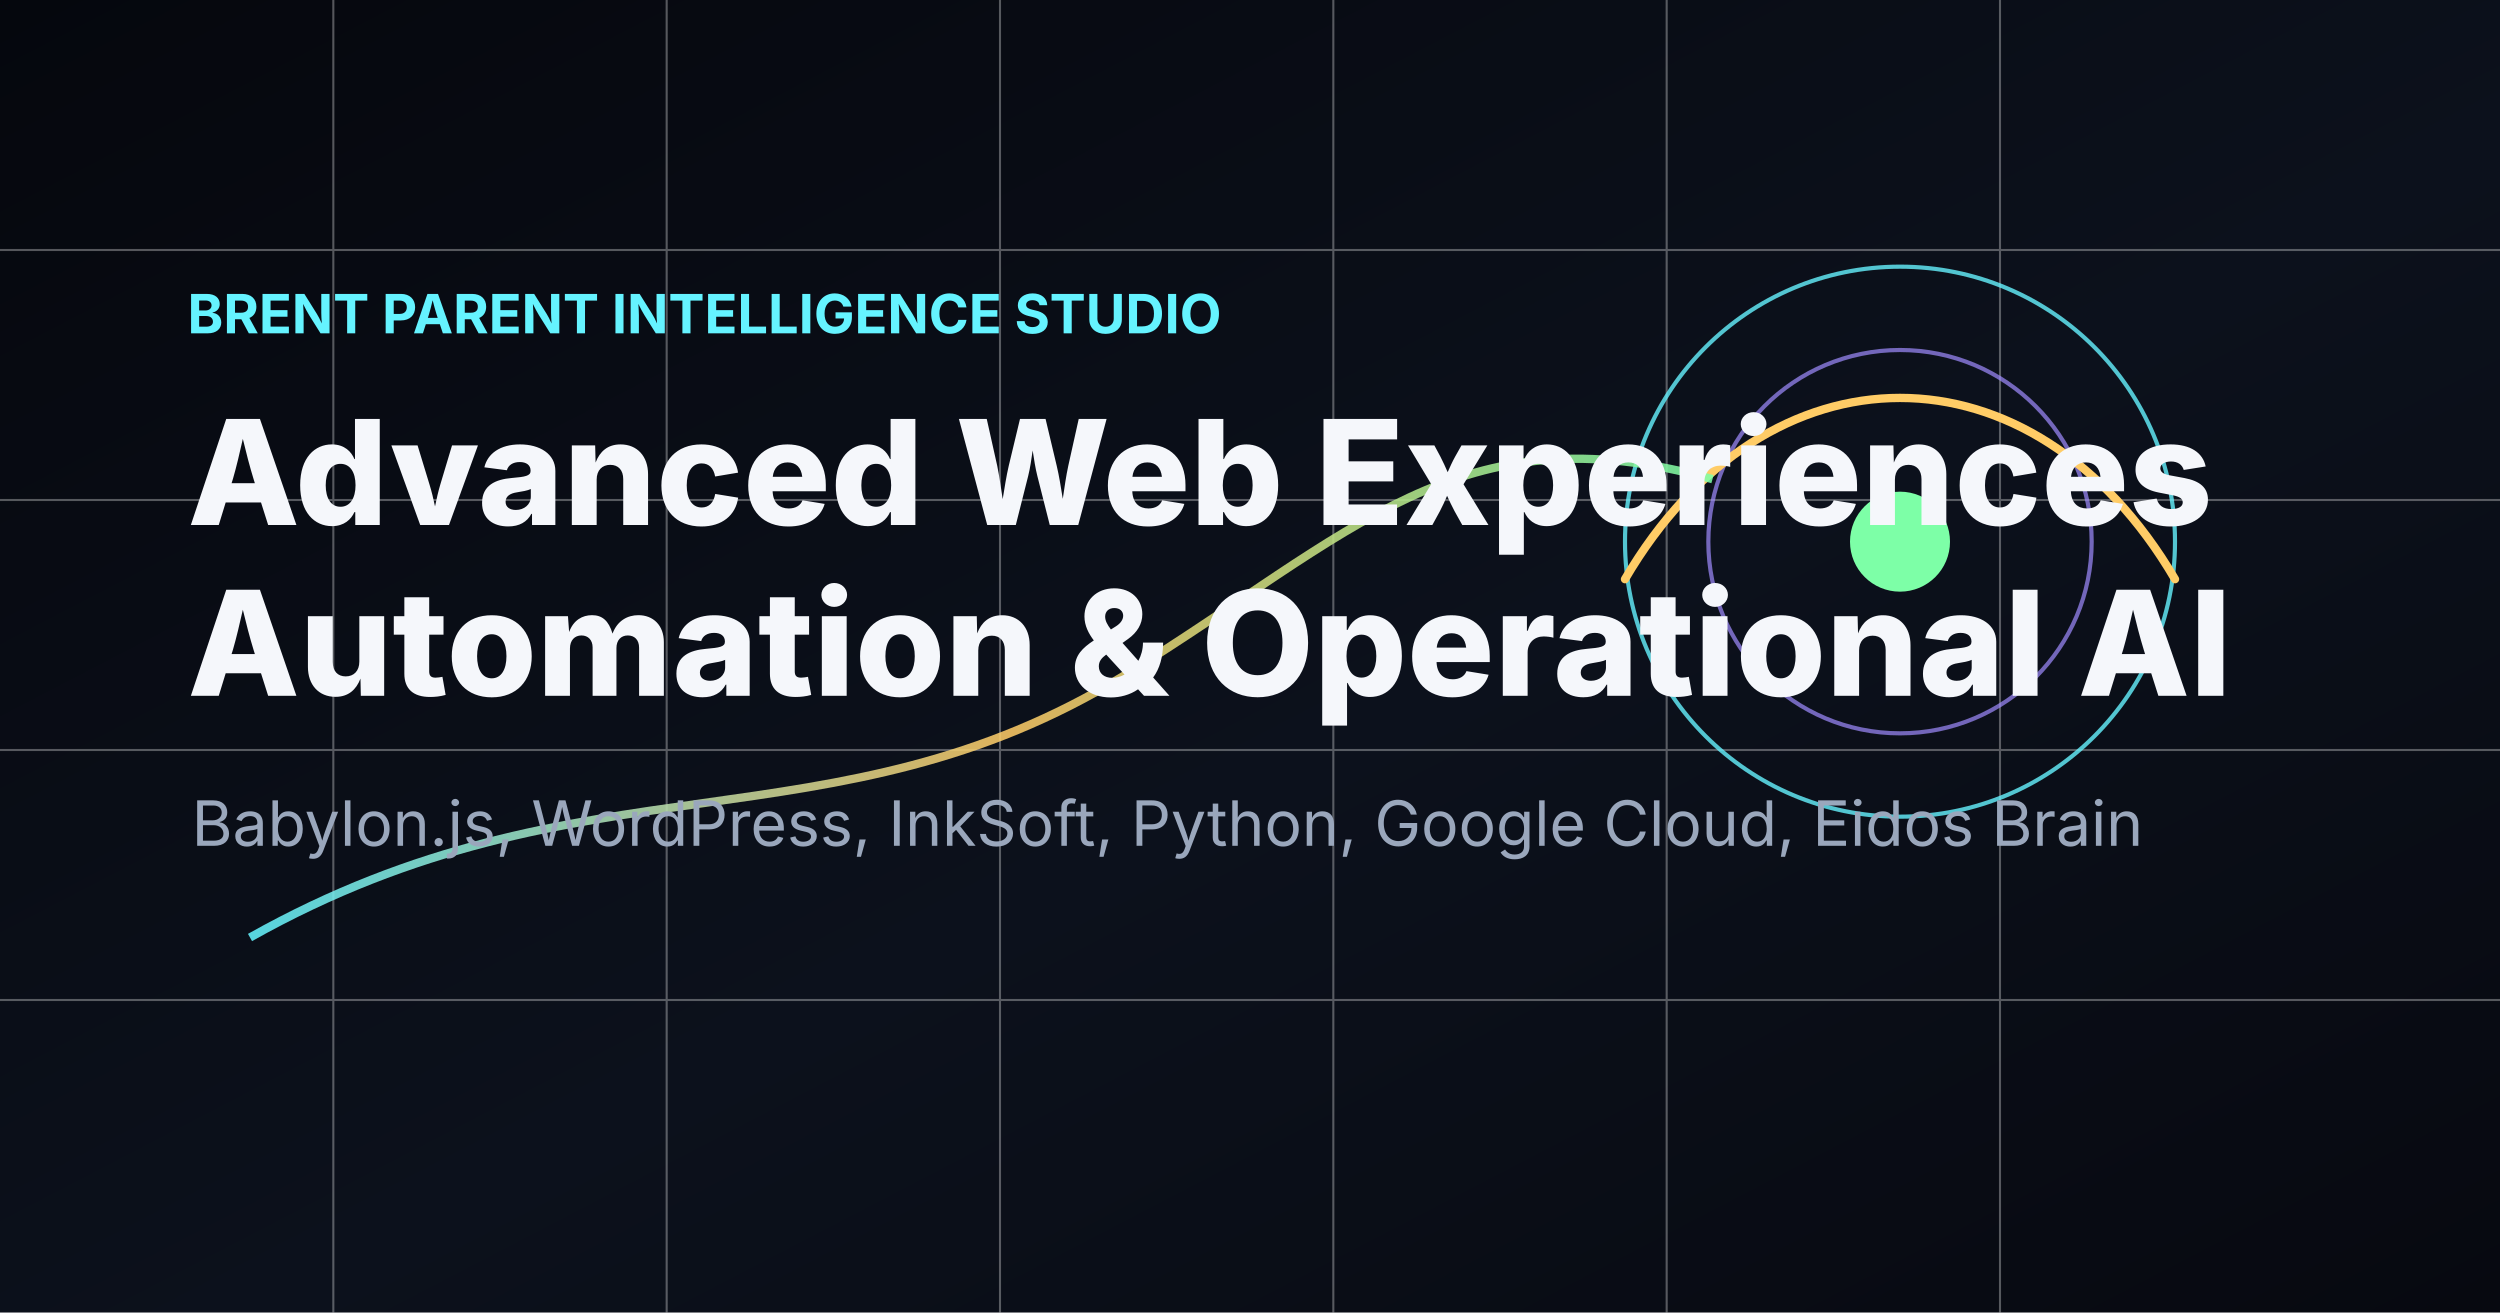
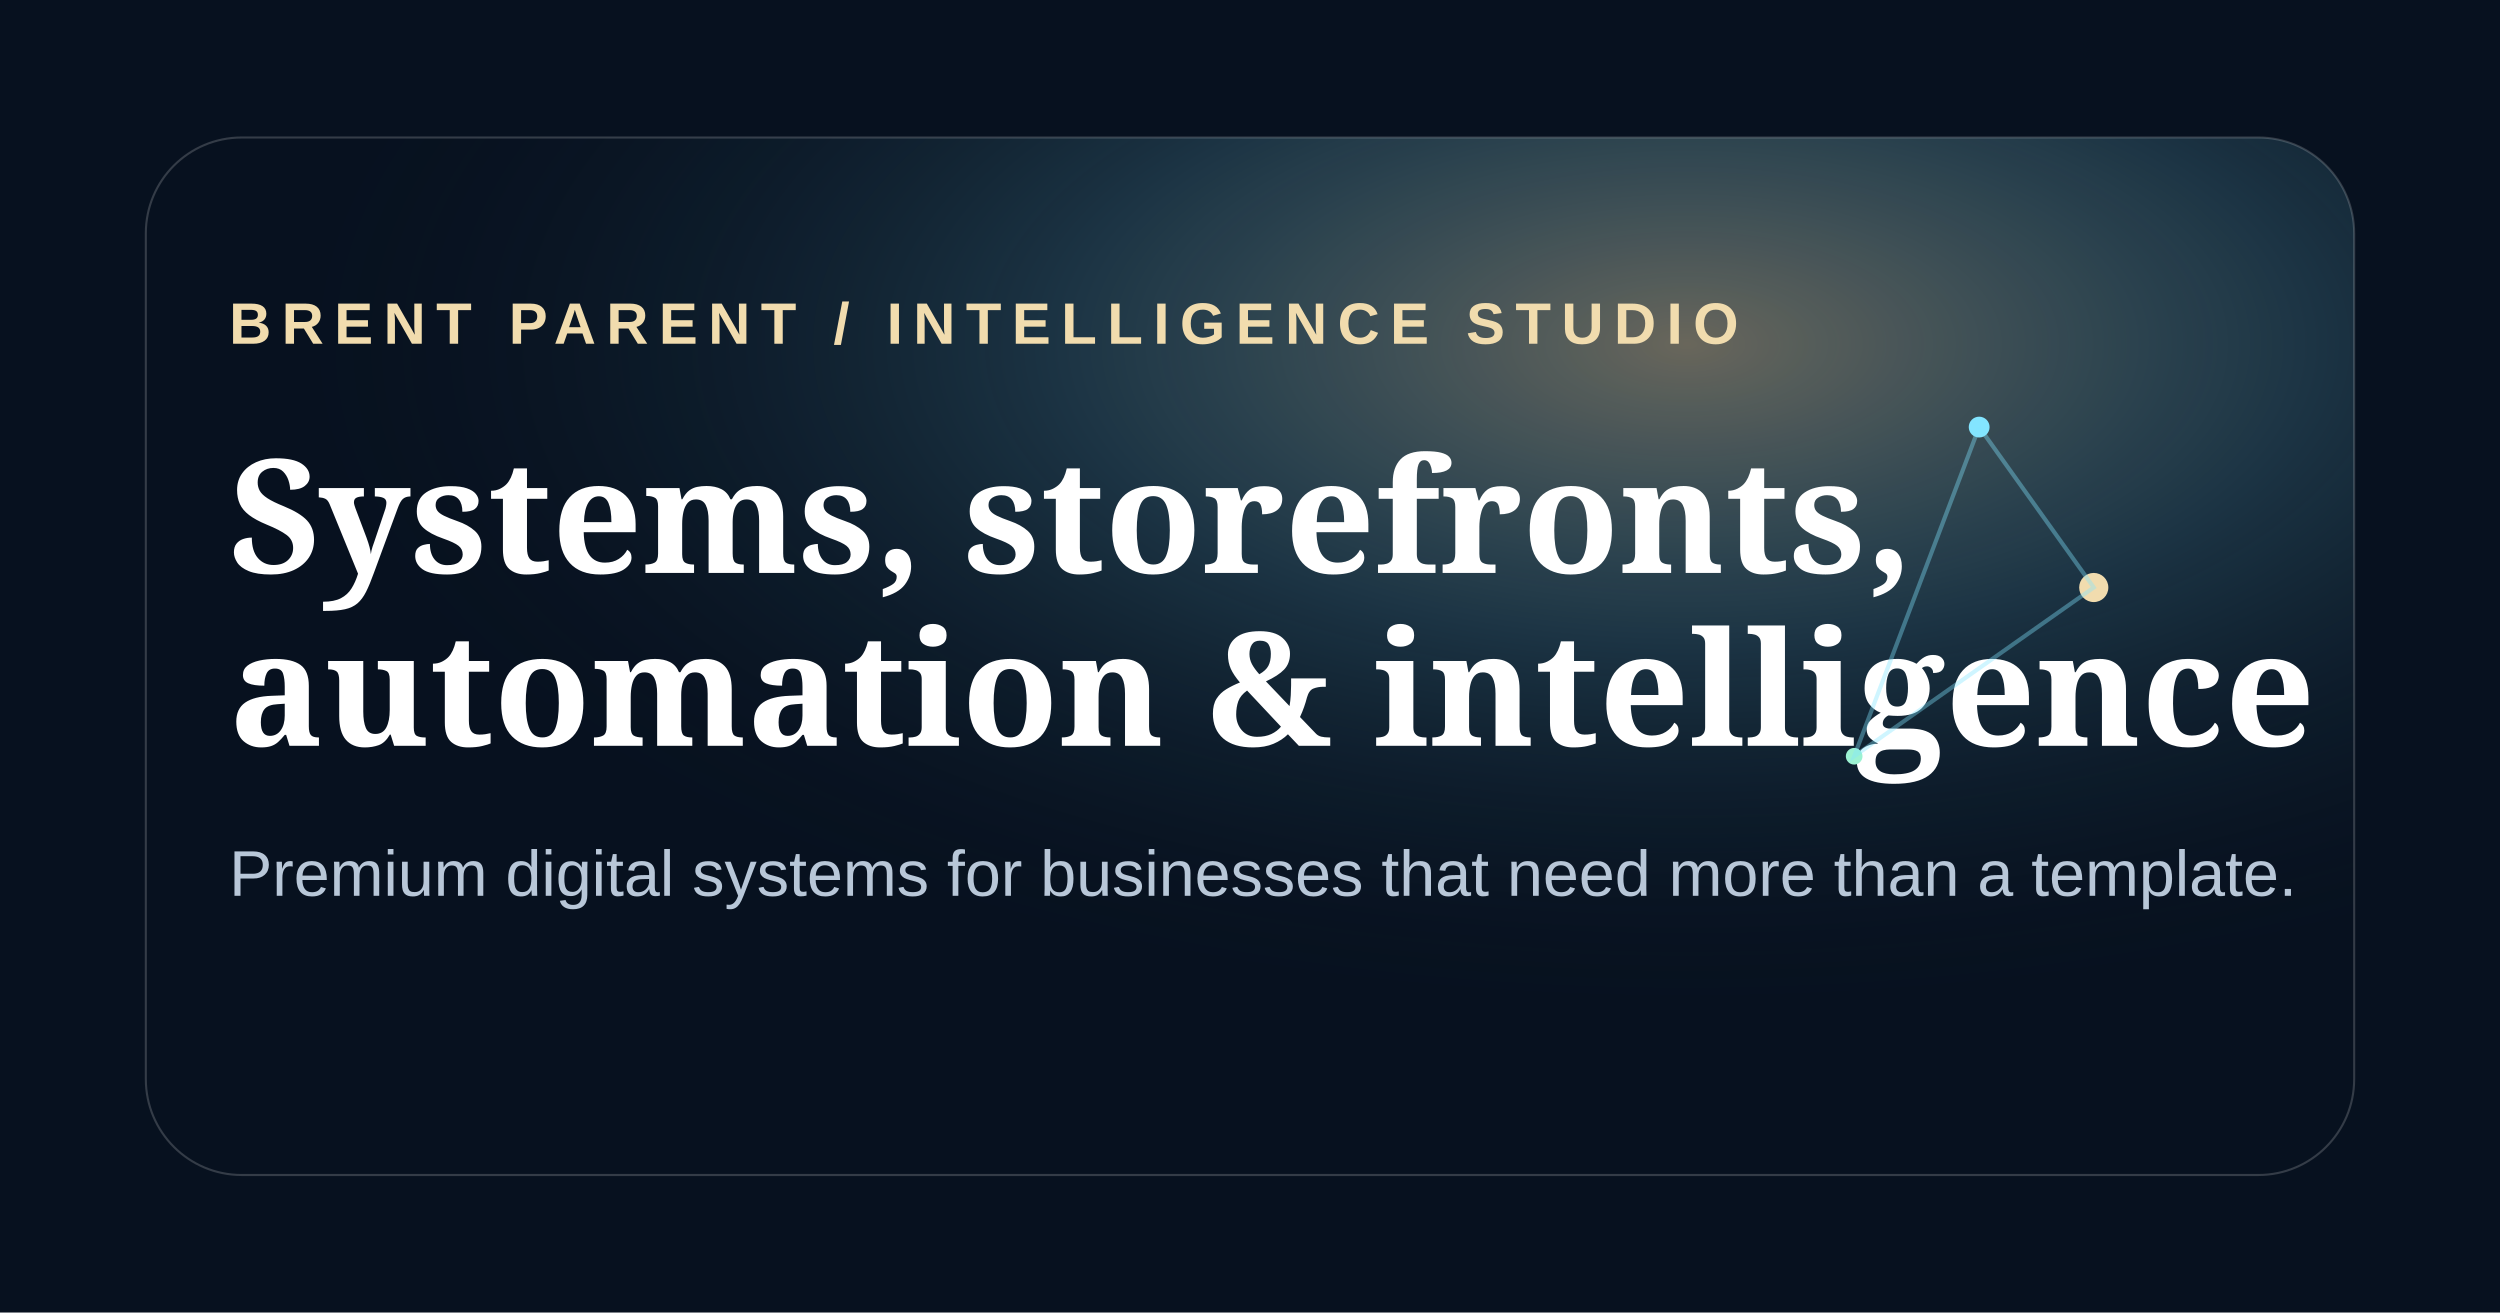
- <svg xmlns="http://www.w3.org/2000/svg" width="1200" height="630" viewBox="0 0 1200 630" role="img" aria-label="Brent Parent Intelligence Studio social preview">
+ <svg xmlns="http://www.w3.org/2000/svg" width="1200" height="630" viewBox="0 0 1200 630">
  <defs>
-     <linearGradient id="bg" x1="0" x2="1" y1="0" y2="1">
-       <stop offset="0" stop-color="#05070d" />
-       <stop offset=".55" stop-color="#0c111c" />
-       <stop offset="1" stop-color="#070910" />
-     </linearGradient>
-     <linearGradient id="line" x1="0" x2="1">
-       <stop offset="0" stop-color="#65f3ff" />
-       <stop offset=".52" stop-color="#ffcc66" />
-       <stop offset="1" stop-color="#7dffa7" />
-     </linearGradient>
+     <radialGradient id="g" cx="70%" cy="20%" r="65%">
+       <stop offset="0" stop-color="#f1dcae" stop-opacity=".42" />
+       <stop offset=".45" stop-color="#83e5ff" stop-opacity=".16" />
+       <stop offset="1" stop-color="#07111f" stop-opacity="0" />
+     </radialGradient>
  </defs>
-   <rect width="1200" height="630" fill="url(#bg)" />
-   <g opacity=".32" stroke="#ffffff" stroke-width="1">
-     <path d="M0 120h1200M0 240h1200M0 360h1200M0 480h1200" />
-     <path d="M160 0v630M320 0v630M480 0v630M640 0v630M800 0v630M960 0v630" />
-   </g>
-   <g transform="translate(744 92)" fill="none">
-     <circle cx="168" cy="168" r="132" stroke="#65f3ff" stroke-width="2" opacity=".8" />
-     <circle cx="168" cy="168" r="92" stroke="#9f8cff" stroke-width="2" opacity=".7" />
-     <path d="M36 186c68-116 196-116 264 0" stroke="#ffcc66" stroke-width="4" stroke-linecap="round" />
-     <circle cx="168" cy="168" r="24" fill="#7dffa7" />
-   </g>
-   <path d="M120 450c160-90 280-40 420-126 110-68 160-128 282-94" fill="none" stroke="url(#line)" stroke-width="4" opacity=".86" />
-   <text x="90" y="160" fill="#65f3ff" font-family="Inter, Segoe UI, Arial, sans-serif" font-size="26" font-weight="700">BRENT PARENT INTELLIGENCE STUDIO</text>
-   <text x="90" y="252" fill="#f5f7fb" font-family="Inter, Segoe UI, Arial, sans-serif" font-size="70" font-weight="800">Advanced Web Experiences</text>
-   <text x="90" y="334" fill="#f5f7fb" font-family="Inter, Segoe UI, Arial, sans-serif" font-size="70" font-weight="800">Automation &amp; Operational AI</text>
-   <text x="92" y="406" fill="#9aa7bc" font-family="Inter, Segoe UI, Arial, sans-serif" font-size="30">Babylon.js, WordPress, InkSoft, Python, Google Cloud, Eidos Brain</text>
+   <rect width="1200" height="630" fill="#07111f" />
+   <rect x="70" y="66" width="1060" height="498" rx="46" fill="url(#g)" stroke="rgba(255,255,255,.18)" />
+   <text x="110" y="165" fill="#f1dcae" font-family="Arial, sans-serif" font-size="28" font-weight="800" letter-spacing="5">BRENT PARENT / INTELLIGENCE STUDIO</text>
+   <text x="110" y="275" fill="#fff" font-family="Georgia, serif" font-size="76" font-weight="700">Systems, storefronts,</text>
+   <text x="110" y="358" fill="#fff" font-family="Georgia, serif" font-size="76" font-weight="700">automation &amp; intelligence</text>
+   <text x="110" y="430" fill="#b8c7d8" font-family="Arial, sans-serif" font-size="31">Premium digital systems for businesses that need more than a template.</text>
+   <circle cx="950" cy="205" r="5" fill="#83e5ff" />
+   <circle cx="1005" cy="282" r="7" fill="#f1dcae" />
+   <circle cx="890" cy="363" r="4" fill="#9cf2d2" />
+   <path d="M950 205 L1005 282 L890 363 L950 205" fill="none" stroke="#83e5ff" stroke-opacity=".38" stroke-width="2" />
</svg>
